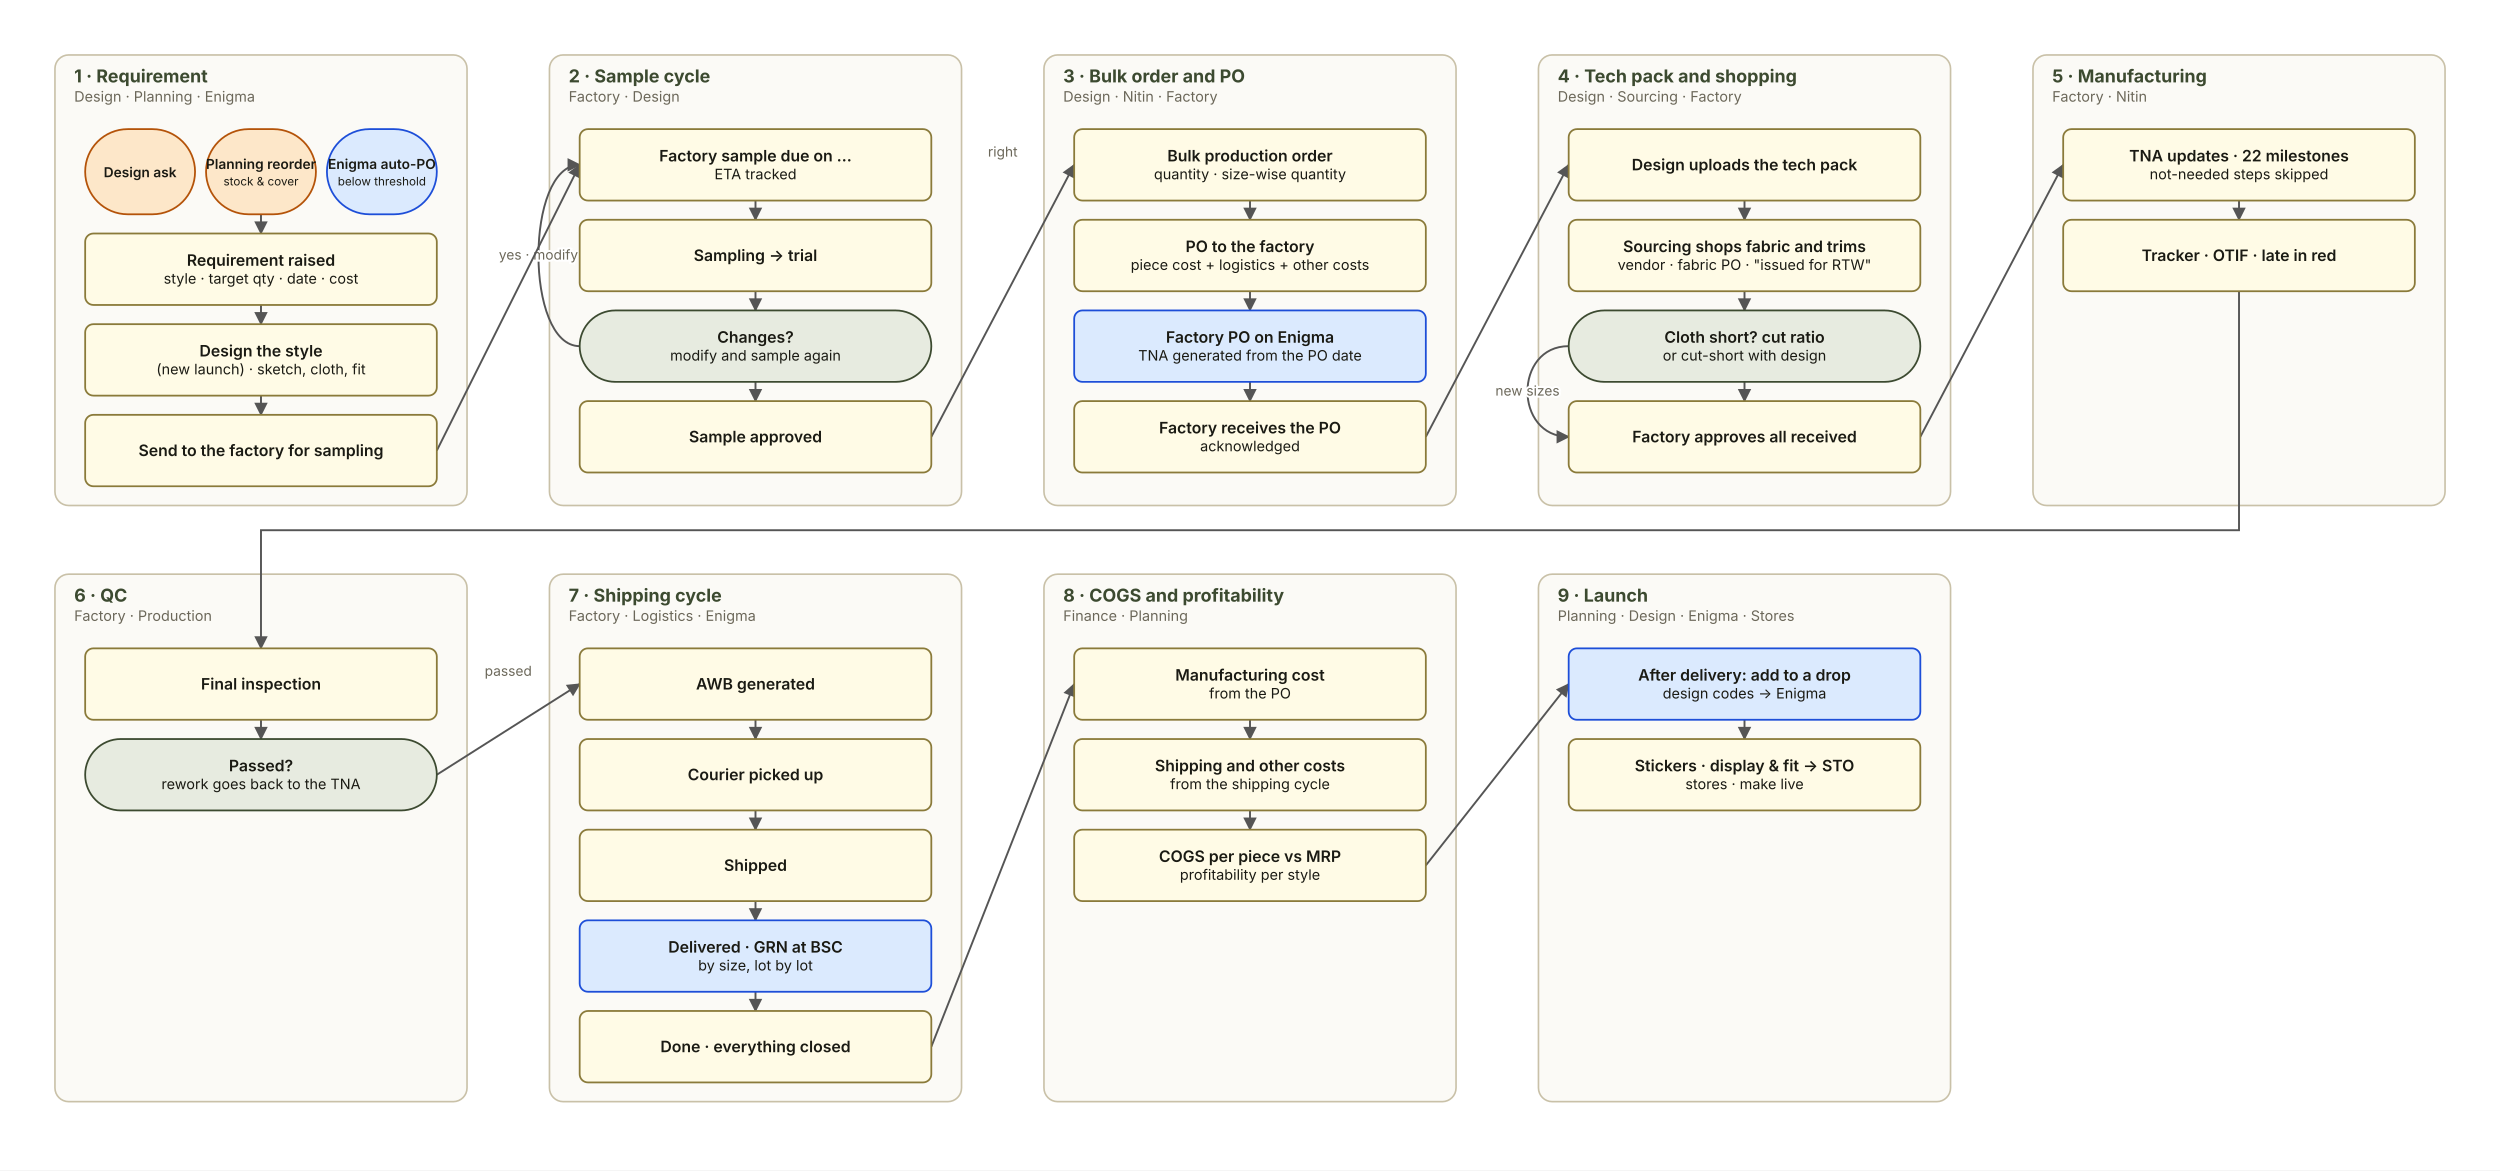
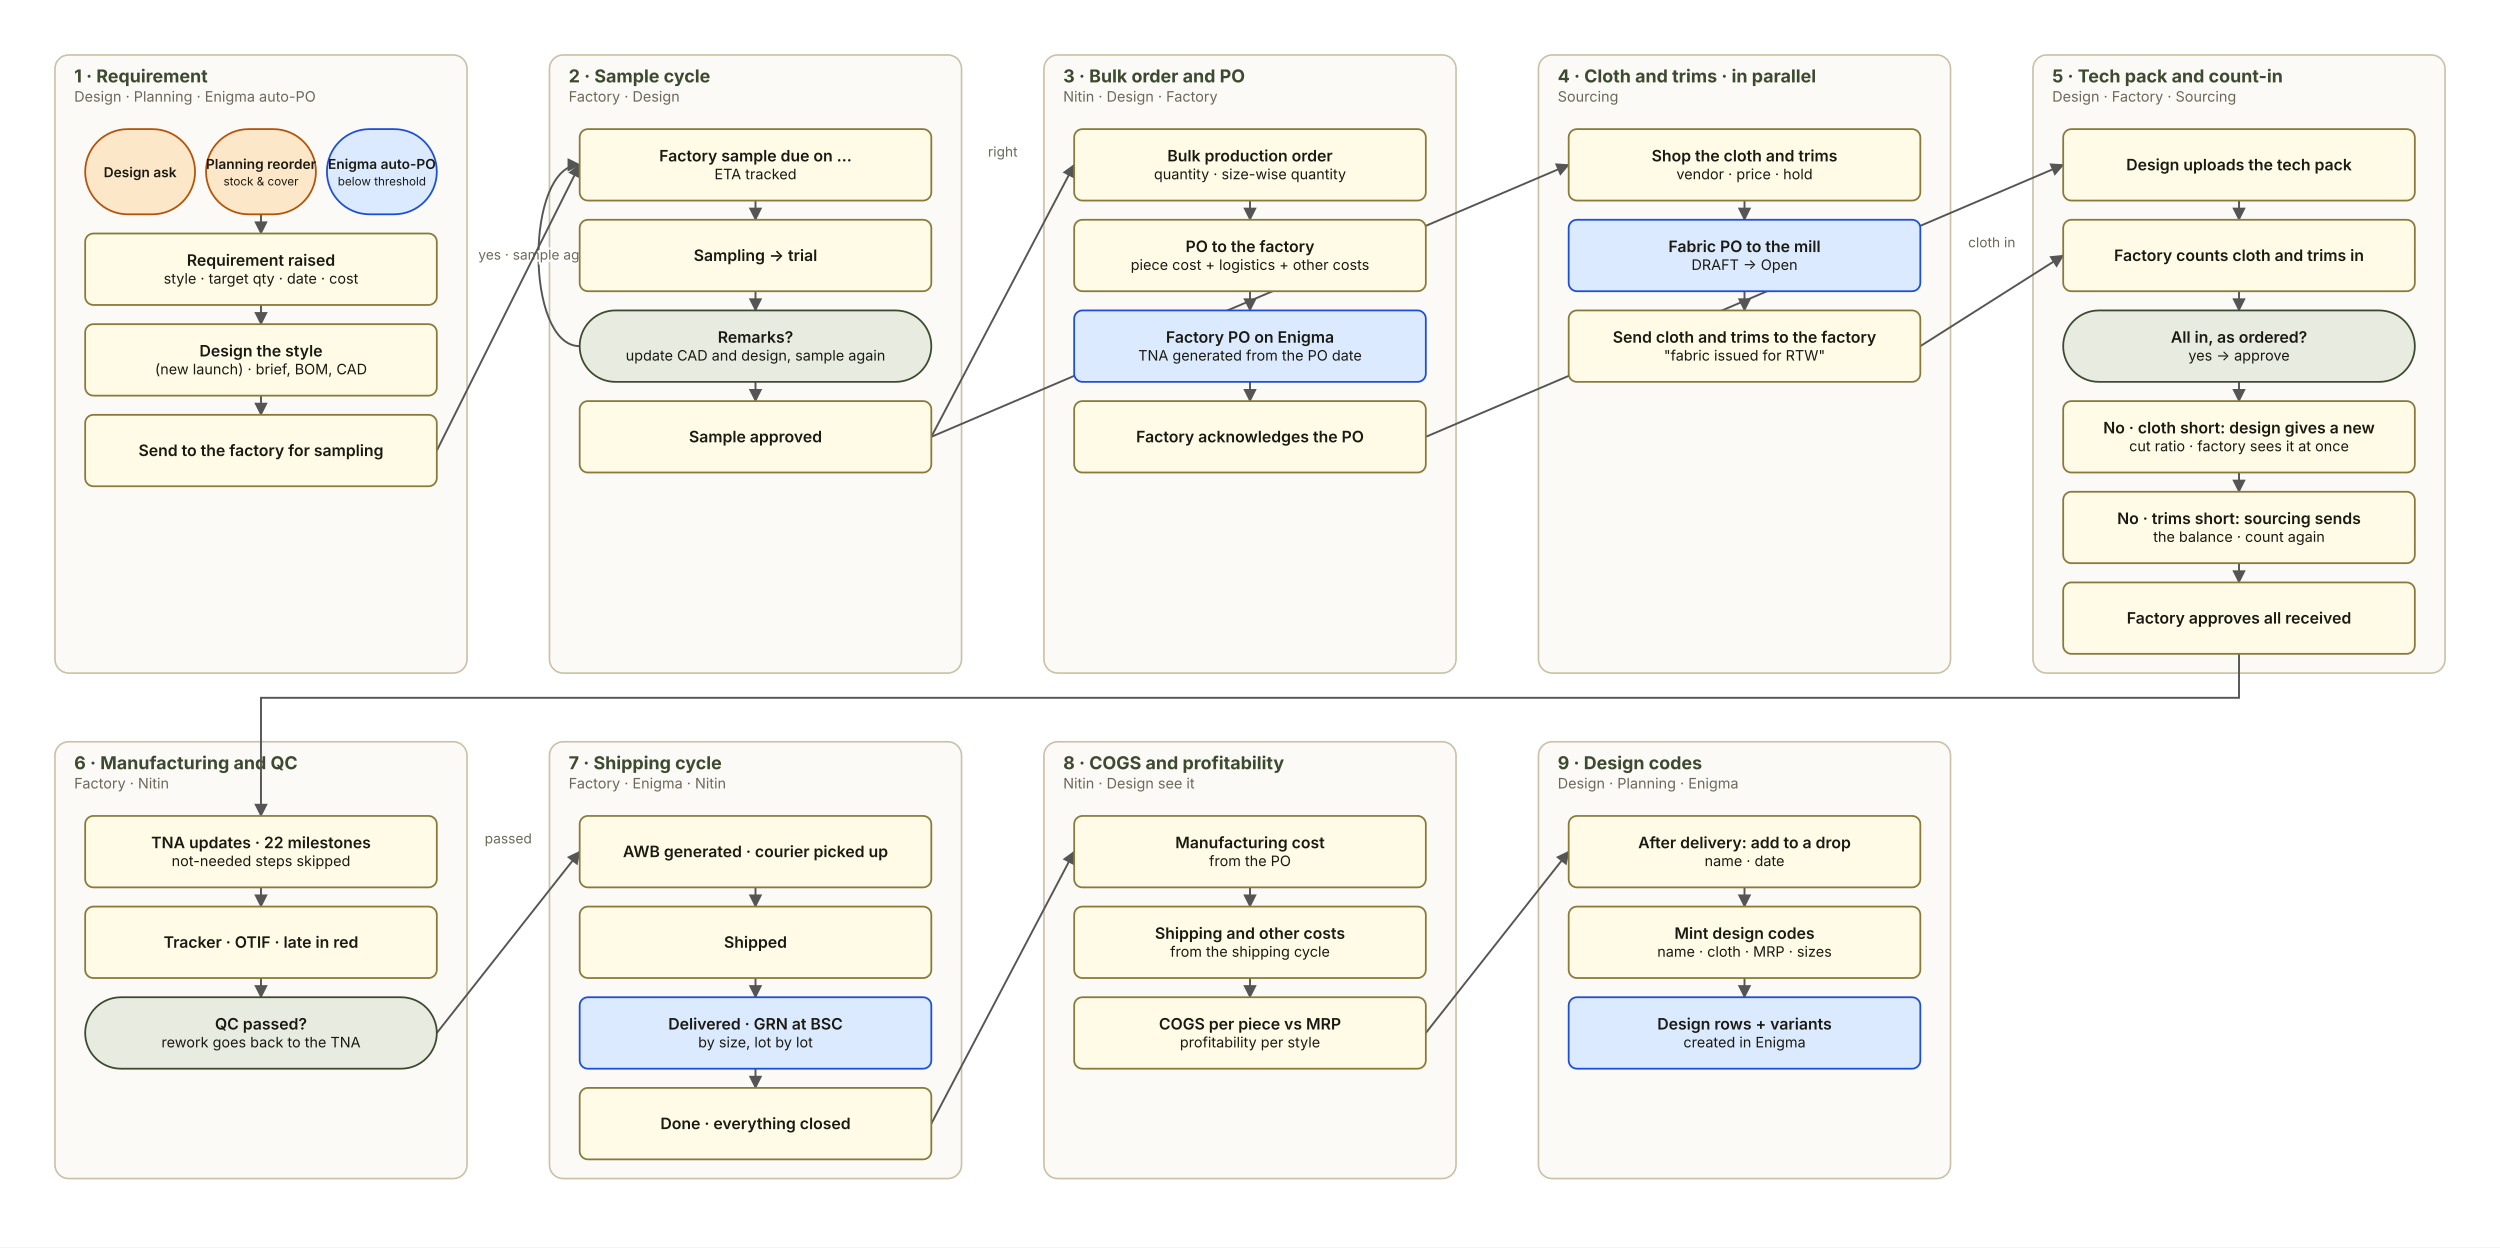
- <svg xmlns="http://www.w3.org/2000/svg" viewBox="0 0 1820 852" width="1820" height="852" font-family="Inter, Helvetica, Arial, sans-serif">
+ <svg xmlns="http://www.w3.org/2000/svg" viewBox="0 0 1820 908" width="1820" height="908" font-family="Inter, Helvetica, Arial, sans-serif">
  <defs>
    <marker id="a" viewBox="0 0 10 10" refX="9" refY="5" markerWidth="7" markerHeight="7" orient="auto-start-reverse">
      <path d="M0 0L10 5L0 10z" fill="#555" />
    </marker>
  </defs>
-   <rect width="1820" height="852" fill="#fff" />
-   <rect x="40" y="40" width="300" height="328" rx="10" fill="#fbfaf6" stroke="#c9c1a8" stroke-width="1.2" />
+   <rect width="1820" height="908" fill="#fff" />
+   <rect x="40" y="40" width="300" height="450" rx="10" fill="#fbfaf6" stroke="#c9c1a8" stroke-width="1.2" />
  <text x="54" y="60" font-size="13" font-weight="700" fill="#3c4a30">1 · Requirement</text>
-   <text x="54" y="74" font-size="10.5" fill="#6b6759">Design · Planning · Enigma</text>
-   <rect x="400" y="40" width="300" height="328" rx="10" fill="#fbfaf6" stroke="#c9c1a8" stroke-width="1.2" />
+   <text x="54" y="74" font-size="10.5" fill="#6b6759">Design · Planning · Enigma auto-PO</text>
+   <rect x="400" y="40" width="300" height="450" rx="10" fill="#fbfaf6" stroke="#c9c1a8" stroke-width="1.2" />
  <text x="414" y="60" font-size="13" font-weight="700" fill="#3c4a30">2 · Sample cycle</text>
  <text x="414" y="74" font-size="10.5" fill="#6b6759">Factory · Design</text>
-   <rect x="760" y="40" width="300" height="328" rx="10" fill="#fbfaf6" stroke="#c9c1a8" stroke-width="1.2" />
+   <rect x="760" y="40" width="300" height="450" rx="10" fill="#fbfaf6" stroke="#c9c1a8" stroke-width="1.2" />
  <text x="774" y="60" font-size="13" font-weight="700" fill="#3c4a30">3 · Bulk order and PO</text>
-   <text x="774" y="74" font-size="10.5" fill="#6b6759">Design · Nitin · Factory</text>
-   <rect x="1120" y="40" width="300" height="328" rx="10" fill="#fbfaf6" stroke="#c9c1a8" stroke-width="1.2" />
-   <text x="1134" y="60" font-size="13" font-weight="700" fill="#3c4a30">4 · Tech pack and shopping</text>
-   <text x="1134" y="74" font-size="10.5" fill="#6b6759">Design · Sourcing · Factory</text>
-   <rect x="1480" y="40" width="300" height="328" rx="10" fill="#fbfaf6" stroke="#c9c1a8" stroke-width="1.2" />
-   <text x="1494" y="60" font-size="13" font-weight="700" fill="#3c4a30">5 · Manufacturing</text>
-   <text x="1494" y="74" font-size="10.5" fill="#6b6759">Factory · Nitin</text>
-   <rect x="40" y="418" width="300" height="384" rx="10" fill="#fbfaf6" stroke="#c9c1a8" stroke-width="1.2" />
-   <text x="54" y="438" font-size="13" font-weight="700" fill="#3c4a30">6 · QC</text>
-   <text x="54" y="452" font-size="10.5" fill="#6b6759">Factory · Production</text>
-   <rect x="400" y="418" width="300" height="384" rx="10" fill="#fbfaf6" stroke="#c9c1a8" stroke-width="1.2" />
-   <text x="414" y="438" font-size="13" font-weight="700" fill="#3c4a30">7 · Shipping cycle</text>
-   <text x="414" y="452" font-size="10.5" fill="#6b6759">Factory · Logistics · Enigma</text>
-   <rect x="760" y="418" width="300" height="384" rx="10" fill="#fbfaf6" stroke="#c9c1a8" stroke-width="1.2" />
-   <text x="774" y="438" font-size="13" font-weight="700" fill="#3c4a30">8 · COGS and profitability</text>
-   <text x="774" y="452" font-size="10.5" fill="#6b6759">Finance · Planning</text>
-   <rect x="1120" y="418" width="300" height="384" rx="10" fill="#fbfaf6" stroke="#c9c1a8" stroke-width="1.2" />
-   <text x="1134" y="438" font-size="13" font-weight="700" fill="#3c4a30">9 · Launch</text>
-   <text x="1134" y="452" font-size="10.5" fill="#6b6759">Planning · Design · Enigma · Stores</text>
+   <text x="774" y="74" font-size="10.5" fill="#6b6759">Nitin · Design · Factory</text>
+   <rect x="1120" y="40" width="300" height="450" rx="10" fill="#fbfaf6" stroke="#c9c1a8" stroke-width="1.2" />
+   <text x="1134" y="60" font-size="13" font-weight="700" fill="#3c4a30">4 · Cloth and trims · in parallel</text>
+   <text x="1134" y="74" font-size="10.5" fill="#6b6759">Sourcing</text>
+   <rect x="1480" y="40" width="300" height="450" rx="10" fill="#fbfaf6" stroke="#c9c1a8" stroke-width="1.2" />
+   <text x="1494" y="60" font-size="13" font-weight="700" fill="#3c4a30">5 · Tech pack and count-in</text>
+   <text x="1494" y="74" font-size="10.5" fill="#6b6759">Design · Factory · Sourcing</text>
+   <rect x="40" y="540" width="300" height="318" rx="10" fill="#fbfaf6" stroke="#c9c1a8" stroke-width="1.2" />
+   <text x="54" y="560" font-size="13" font-weight="700" fill="#3c4a30">6 · Manufacturing and QC</text>
+   <text x="54" y="574" font-size="10.5" fill="#6b6759">Factory · Nitin</text>
+   <rect x="400" y="540" width="300" height="318" rx="10" fill="#fbfaf6" stroke="#c9c1a8" stroke-width="1.2" />
+   <text x="414" y="560" font-size="13" font-weight="700" fill="#3c4a30">7 · Shipping cycle</text>
+   <text x="414" y="574" font-size="10.5" fill="#6b6759">Factory · Enigma · Nitin</text>
+   <rect x="760" y="540" width="300" height="318" rx="10" fill="#fbfaf6" stroke="#c9c1a8" stroke-width="1.2" />
+   <text x="774" y="560" font-size="13" font-weight="700" fill="#3c4a30">8 · COGS and profitability</text>
+   <text x="774" y="574" font-size="10.5" fill="#6b6759">Nitin · Design see it</text>
+   <rect x="1120" y="540" width="300" height="318" rx="10" fill="#fbfaf6" stroke="#c9c1a8" stroke-width="1.2" />
+   <text x="1134" y="560" font-size="13" font-weight="700" fill="#3c4a30">9 · Design codes</text>
+   <text x="1134" y="574" font-size="10.5" fill="#6b6759">Design · Planning · Enigma</text>
  <path d="M190.0 156L190.0 170" fill="none" stroke="#555" stroke-width="1.4" marker-end="url(#a)" />
  <path d="M190.0 222L190.0 236" fill="none" stroke="#555" stroke-width="1.4" marker-end="url(#a)" />
  <path d="M190.0 288L190.0 302" fill="none" stroke="#555" stroke-width="1.4" marker-end="url(#a)" />
  <path d="M550.0 146L550.0 160" fill="none" stroke="#555" stroke-width="1.4" marker-end="url(#a)" />
  <path d="M550.0 212L550.0 226" fill="none" stroke="#555" stroke-width="1.4" marker-end="url(#a)" />
  <path d="M550.0 278L550.0 292" fill="none" stroke="#555" stroke-width="1.4" marker-end="url(#a)" />
  <path d="M910.0 146L910.0 160" fill="none" stroke="#555" stroke-width="1.4" marker-end="url(#a)" />
  <path d="M910.0 212L910.0 226" fill="none" stroke="#555" stroke-width="1.4" marker-end="url(#a)" />
  <path d="M910.0 278L910.0 292" fill="none" stroke="#555" stroke-width="1.4" marker-end="url(#a)" />
  <path d="M1270.0 146L1270.0 160" fill="none" stroke="#555" stroke-width="1.4" marker-end="url(#a)" />
  <path d="M1270.0 212L1270.0 226" fill="none" stroke="#555" stroke-width="1.4" marker-end="url(#a)" />
-   <path d="M1270.0 278L1270.0 292" fill="none" stroke="#555" stroke-width="1.4" marker-end="url(#a)" />
  <path d="M1630.0 146L1630.0 160" fill="none" stroke="#555" stroke-width="1.4" marker-end="url(#a)" />
-   <path d="M190.0 524L190.0 538" fill="none" stroke="#555" stroke-width="1.4" marker-end="url(#a)" />
-   <path d="M550.0 524L550.0 538" fill="none" stroke="#555" stroke-width="1.4" marker-end="url(#a)" />
-   <path d="M550.0 590L550.0 604" fill="none" stroke="#555" stroke-width="1.4" marker-end="url(#a)" />
-   <path d="M550.0 656L550.0 670" fill="none" stroke="#555" stroke-width="1.4" marker-end="url(#a)" />
-   <path d="M550.0 722L550.0 736" fill="none" stroke="#555" stroke-width="1.4" marker-end="url(#a)" />
-   <path d="M910.0 524L910.0 538" fill="none" stroke="#555" stroke-width="1.4" marker-end="url(#a)" />
-   <path d="M910.0 590L910.0 604" fill="none" stroke="#555" stroke-width="1.4" marker-end="url(#a)" />
-   <path d="M1270.0 524L1270.0 538" fill="none" stroke="#555" stroke-width="1.4" marker-end="url(#a)" />
+   <path d="M1630.0 212L1630.0 226" fill="none" stroke="#555" stroke-width="1.4" marker-end="url(#a)" />
+   <path d="M1630.0 278L1630.0 292" fill="none" stroke="#555" stroke-width="1.4" marker-end="url(#a)" />
+   <path d="M1630.0 344L1630.0 358" fill="none" stroke="#555" stroke-width="1.4" marker-end="url(#a)" />
+   <path d="M1630.0 410L1630.0 424" fill="none" stroke="#555" stroke-width="1.4" marker-end="url(#a)" />
+   <path d="M190.0 646L190.0 660" fill="none" stroke="#555" stroke-width="1.4" marker-end="url(#a)" />
+   <path d="M190.0 712L190.0 726" fill="none" stroke="#555" stroke-width="1.4" marker-end="url(#a)" />
+   <path d="M550.0 646L550.0 660" fill="none" stroke="#555" stroke-width="1.4" marker-end="url(#a)" />
+   <path d="M550.0 712L550.0 726" fill="none" stroke="#555" stroke-width="1.4" marker-end="url(#a)" />
+   <path d="M550.0 778L550.0 792" fill="none" stroke="#555" stroke-width="1.4" marker-end="url(#a)" />
+   <path d="M910.0 646L910.0 660" fill="none" stroke="#555" stroke-width="1.4" marker-end="url(#a)" />
+   <path d="M910.0 712L910.0 726" fill="none" stroke="#555" stroke-width="1.4" marker-end="url(#a)" />
+   <path d="M1270.0 646L1270.0 660" fill="none" stroke="#555" stroke-width="1.4" marker-end="url(#a)" />
+   <path d="M1270.0 712L1270.0 726" fill="none" stroke="#555" stroke-width="1.4" marker-end="url(#a)" />
  <path d="M422.0 252.0C382.0 252.0,382.0 120.0,422.0 120.0" fill="none" stroke="#555" stroke-width="1.4" marker-end="url(#a)" />
-   <text x="392.0" y="189.0" font-size="10" fill="#6b6759" text-anchor="middle" paint-order="stroke" stroke="#fff" stroke-width="3">yes · modify</text>
-   <path d="M1142.0 252.0C1102.0 252.0,1102.0 318.0,1142.0 318.0" fill="none" stroke="#555" stroke-width="1.4" marker-end="url(#a)" />
-   <text x="1112.0" y="288.0" font-size="10" fill="#6b6759" text-anchor="middle" paint-order="stroke" stroke="#fff" stroke-width="3">new sizes</text>
+   <text x="392.0" y="189.0" font-size="10" fill="#6b6759" text-anchor="middle" paint-order="stroke" stroke="#fff" stroke-width="3">yes · sample again</text>
  <path d="M318.0 328.0L422.0 120.0" fill="none" stroke="#555" stroke-width="1.4" marker-end="url(#a)" />
  <path d="M678.0 318.0L782.0 120.0" fill="none" stroke="#555" stroke-width="1.4" marker-end="url(#a)" />
  <text x="730.0" y="114.0" font-size="10" fill="#6b6759" text-anchor="middle" paint-order="stroke" stroke="#fff" stroke-width="3">right</text>
-   <path d="M1038.0 318.0L1142.0 120.0" fill="none" stroke="#555" stroke-width="1.4" marker-end="url(#a)" />
-   <path d="M1398.0 318.0L1502.0 120.0" fill="none" stroke="#555" stroke-width="1.4" marker-end="url(#a)" />
-   <path d="M1630.0 212L1630.0 386L190.0 386L190.0 472" fill="none" stroke="#555" stroke-width="1.4" marker-end="url(#a)" />
-   <path d="M318.0 564.0L422.0 498.0" fill="none" stroke="#555" stroke-width="1.4" marker-end="url(#a)" />
-   <text x="370.0" y="492.0" font-size="10" fill="#6b6759" text-anchor="middle" paint-order="stroke" stroke="#fff" stroke-width="3">passed</text>
-   <path d="M678.0 762.0L782.0 498.0" fill="none" stroke="#555" stroke-width="1.4" marker-end="url(#a)" />
-   <path d="M1038.0 630.0L1142.0 498.0" fill="none" stroke="#555" stroke-width="1.4" marker-end="url(#a)" />
+   <path d="M678.0 318.0L1142.0 120.0" fill="none" stroke="#555" stroke-width="1.4" marker-end="url(#a)" />
+   <text x="910.0" y="114.0" font-size="10" fill="#6b6759" text-anchor="middle" paint-order="stroke" stroke="#fff" stroke-width="3">right · in parallel</text>
+   <path d="M1038.0 318.0L1502.0 120.0" fill="none" stroke="#555" stroke-width="1.4" marker-end="url(#a)" />
+   <path d="M1398.0 252.0L1502.0 186.0" fill="none" stroke="#555" stroke-width="1.4" marker-end="url(#a)" />
+   <text x="1450.0" y="180.0" font-size="10" fill="#6b6759" text-anchor="middle" paint-order="stroke" stroke="#fff" stroke-width="3">cloth in</text>
+   <path d="M1630.0 476L1630.0 508L190.0 508L190.0 594" fill="none" stroke="#555" stroke-width="1.4" marker-end="url(#a)" />
+   <path d="M318.0 752.0L422.0 620.0" fill="none" stroke="#555" stroke-width="1.4" marker-end="url(#a)" />
+   <text x="370.0" y="614.0" font-size="10" fill="#6b6759" text-anchor="middle" paint-order="stroke" stroke="#fff" stroke-width="3">passed</text>
+   <path d="M678.0 818.0L782.0 620.0" fill="none" stroke="#555" stroke-width="1.4" marker-end="url(#a)" />
+   <path d="M1038.0 752.0L1142.0 620.0" fill="none" stroke="#555" stroke-width="1.4" marker-end="url(#a)" />
  <rect x="62.0" y="94" width="80.0" height="62" rx="31.0" fill="#fde7c9" stroke="#b45309" stroke-width="1.3" />
  <text x="102.0" y="129.0" text-anchor="middle" font-size="10" font-weight="600" fill="#1a1a13">Design ask</text>
  <rect x="150.0" y="94" width="80.0" height="62" rx="31.0" fill="#fde7c9" stroke="#b45309" stroke-width="1.3" />
  <text x="190.0" y="123.0" text-anchor="middle" font-size="10" font-weight="600" fill="#1a1a13">Planning reorder</text>
  <text x="190.0" y="135.0" text-anchor="middle" font-size="8.5" font-weight="400" fill="#1a1a13">stock &amp; cover</text>
  <rect x="238.0" y="94" width="80.0" height="62" rx="31.0" fill="#dbeafe" stroke="#1d4ed8" stroke-width="1.3" />
  <text x="278.0" y="123.0" text-anchor="middle" font-size="10" font-weight="600" fill="#1a1a13">Enigma auto-PO</text>
  <text x="278.0" y="135.0" text-anchor="middle" font-size="8.5" font-weight="400" fill="#1a1a13">below threshold</text>
  <rect x="62.0" y="170" width="256" height="52" rx="6" fill="#fffbe6" stroke="#8a7a3a" stroke-width="1.3" />
  <text x="190.0" y="193.5" text-anchor="middle" font-size="11.5" font-weight="600" fill="#1a1a13">Requirement raised</text>
  <text x="190.0" y="206.5" text-anchor="middle" font-size="10.5" font-weight="400" fill="#1a1a13">style · target qty · date · cost</text>
  <rect x="62.0" y="236" width="256" height="52" rx="6" fill="#fffbe6" stroke="#8a7a3a" stroke-width="1.3" />
  <text x="190.0" y="259.5" text-anchor="middle" font-size="11.5" font-weight="600" fill="#1a1a13">Design the style</text>
-   <text x="190.0" y="272.5" text-anchor="middle" font-size="10.5" font-weight="400" fill="#1a1a13">(new launch) · sketch, cloth, fit</text>
+   <text x="190.0" y="272.5" text-anchor="middle" font-size="10.5" font-weight="400" fill="#1a1a13">(new launch) · brief, BOM, CAD</text>
  <rect x="62.0" y="302" width="256" height="52" rx="6" fill="#fffbe6" stroke="#8a7a3a" stroke-width="1.3" />
  <text x="190.0" y="332.0" text-anchor="middle" font-size="11.5" font-weight="600" fill="#1a1a13">Send to the factory for sampling</text>
  <rect x="422.0" y="94" width="256" height="52" rx="6" fill="#fffbe6" stroke="#8a7a3a" stroke-width="1.3" />
  <text x="550.0" y="117.5" text-anchor="middle" font-size="11.5" font-weight="600" fill="#1a1a13">Factory sample due on …</text>
  <text x="550.0" y="130.5" text-anchor="middle" font-size="10.5" font-weight="400" fill="#1a1a13">ETA tracked</text>
  <rect x="422.0" y="160" width="256" height="52" rx="6" fill="#fffbe6" stroke="#8a7a3a" stroke-width="1.3" />
  <text x="550.0" y="190.0" text-anchor="middle" font-size="11.5" font-weight="600" fill="#1a1a13">Sampling → trial</text>
  <rect x="422.0" y="226" width="256" height="52" rx="26" fill="#e7ebe0" stroke="#3c4a30" stroke-width="1.3" />
-   <text x="550.0" y="249.5" text-anchor="middle" font-size="11.5" font-weight="600" fill="#1a1a13">Changes?</text>
-   <text x="550.0" y="262.5" text-anchor="middle" font-size="10.5" font-weight="400" fill="#1a1a13">modify and sample again</text>
+   <text x="550.0" y="249.5" text-anchor="middle" font-size="11.5" font-weight="600" fill="#1a1a13">Remarks?</text>
+   <text x="550.0" y="262.5" text-anchor="middle" font-size="10.5" font-weight="400" fill="#1a1a13">update CAD and design, sample again</text>
  <rect x="422.0" y="292" width="256" height="52" rx="6" fill="#fffbe6" stroke="#8a7a3a" stroke-width="1.3" />
  <text x="550.0" y="322.0" text-anchor="middle" font-size="11.5" font-weight="600" fill="#1a1a13">Sample approved</text>
  <rect x="782.0" y="94" width="256" height="52" rx="6" fill="#fffbe6" stroke="#8a7a3a" stroke-width="1.3" />
  <text x="910.0" y="117.5" text-anchor="middle" font-size="11.5" font-weight="600" fill="#1a1a13">Bulk production order</text>
  <text x="910.0" y="130.5" text-anchor="middle" font-size="10.5" font-weight="400" fill="#1a1a13">quantity · size-wise quantity</text>
  <rect x="782.0" y="160" width="256" height="52" rx="6" fill="#fffbe6" stroke="#8a7a3a" stroke-width="1.3" />
  <text x="910.0" y="183.5" text-anchor="middle" font-size="11.5" font-weight="600" fill="#1a1a13">PO to the factory</text>
  <text x="910.0" y="196.5" text-anchor="middle" font-size="10.5" font-weight="400" fill="#1a1a13">piece cost + logistics + other costs</text>
  <rect x="782.0" y="226" width="256" height="52" rx="6" fill="#dbeafe" stroke="#1d4ed8" stroke-width="1.3" />
  <text x="910.0" y="249.5" text-anchor="middle" font-size="11.5" font-weight="600" fill="#1a1a13">Factory PO on Enigma</text>
  <text x="910.0" y="262.5" text-anchor="middle" font-size="10.5" font-weight="400" fill="#1a1a13">TNA generated from the PO date</text>
  <rect x="782.0" y="292" width="256" height="52" rx="6" fill="#fffbe6" stroke="#8a7a3a" stroke-width="1.3" />
-   <text x="910.0" y="315.5" text-anchor="middle" font-size="11.5" font-weight="600" fill="#1a1a13">Factory receives the PO</text>
-   <text x="910.0" y="328.5" text-anchor="middle" font-size="10.5" font-weight="400" fill="#1a1a13">acknowledged</text>
+   <text x="910.0" y="322.0" text-anchor="middle" font-size="11.5" font-weight="600" fill="#1a1a13">Factory acknowledges the PO</text>
  <rect x="1142.0" y="94" width="256" height="52" rx="6" fill="#fffbe6" stroke="#8a7a3a" stroke-width="1.3" />
-   <text x="1270.0" y="124.0" text-anchor="middle" font-size="11.5" font-weight="600" fill="#1a1a13">Design uploads the tech pack</text>
-   <rect x="1142.0" y="160" width="256" height="52" rx="6" fill="#fffbe6" stroke="#8a7a3a" stroke-width="1.3" />
-   <text x="1270.0" y="183.5" text-anchor="middle" font-size="11.5" font-weight="600" fill="#1a1a13">Sourcing shops fabric and trims</text>
-   <text x="1270.0" y="196.5" text-anchor="middle" font-size="10.5" font-weight="400" fill="#1a1a13">vendor · fabric PO · "issued for RTW"</text>
-   <rect x="1142.0" y="226" width="256" height="52" rx="26" fill="#e7ebe0" stroke="#3c4a30" stroke-width="1.3" />
-   <text x="1270.0" y="249.5" text-anchor="middle" font-size="11.5" font-weight="600" fill="#1a1a13">Cloth short? cut ratio</text>
-   <text x="1270.0" y="262.5" text-anchor="middle" font-size="10.5" font-weight="400" fill="#1a1a13">or cut-short with design</text>
-   <rect x="1142.0" y="292" width="256" height="52" rx="6" fill="#fffbe6" stroke="#8a7a3a" stroke-width="1.3" />
-   <text x="1270.0" y="322.0" text-anchor="middle" font-size="11.5" font-weight="600" fill="#1a1a13">Factory approves all received</text>
+   <text x="1270.0" y="117.5" text-anchor="middle" font-size="11.5" font-weight="600" fill="#1a1a13">Shop the cloth and trims</text>
+   <text x="1270.0" y="130.5" text-anchor="middle" font-size="10.5" font-weight="400" fill="#1a1a13">vendor · price · hold</text>
+   <rect x="1142.0" y="160" width="256" height="52" rx="6" fill="#dbeafe" stroke="#1d4ed8" stroke-width="1.3" />
+   <text x="1270.0" y="183.5" text-anchor="middle" font-size="11.5" font-weight="600" fill="#1a1a13">Fabric PO to the mill</text>
+   <text x="1270.0" y="196.5" text-anchor="middle" font-size="10.5" font-weight="400" fill="#1a1a13">DRAFT → Open</text>
+   <rect x="1142.0" y="226" width="256" height="52" rx="6" fill="#fffbe6" stroke="#8a7a3a" stroke-width="1.3" />
+   <text x="1270.0" y="249.5" text-anchor="middle" font-size="11.5" font-weight="600" fill="#1a1a13">Send cloth and trims to the factory</text>
+   <text x="1270.0" y="262.5" text-anchor="middle" font-size="10.5" font-weight="400" fill="#1a1a13">"fabric issued for RTW"</text>
  <rect x="1502.0" y="94" width="256" height="52" rx="6" fill="#fffbe6" stroke="#8a7a3a" stroke-width="1.3" />
-   <text x="1630.0" y="117.5" text-anchor="middle" font-size="11.5" font-weight="600" fill="#1a1a13">TNA updates · 22 milestones</text>
-   <text x="1630.0" y="130.5" text-anchor="middle" font-size="10.5" font-weight="400" fill="#1a1a13">not-needed steps skipped</text>
+   <text x="1630.0" y="124.0" text-anchor="middle" font-size="11.5" font-weight="600" fill="#1a1a13">Design uploads the tech pack</text>
  <rect x="1502.0" y="160" width="256" height="52" rx="6" fill="#fffbe6" stroke="#8a7a3a" stroke-width="1.3" />
-   <text x="1630.0" y="190.0" text-anchor="middle" font-size="11.5" font-weight="600" fill="#1a1a13">Tracker · OTIF · late in red</text>
-   <rect x="62.0" y="472" width="256" height="52" rx="6" fill="#fffbe6" stroke="#8a7a3a" stroke-width="1.3" />
-   <text x="190.0" y="502.0" text-anchor="middle" font-size="11.5" font-weight="600" fill="#1a1a13">Final inspection</text>
-   <rect x="62.0" y="538" width="256" height="52" rx="26" fill="#e7ebe0" stroke="#3c4a30" stroke-width="1.3" />
-   <text x="190.0" y="561.5" text-anchor="middle" font-size="11.5" font-weight="600" fill="#1a1a13">Passed?</text>
-   <text x="190.0" y="574.5" text-anchor="middle" font-size="10.5" font-weight="400" fill="#1a1a13">rework goes back to the TNA</text>
-   <rect x="422.0" y="472" width="256" height="52" rx="6" fill="#fffbe6" stroke="#8a7a3a" stroke-width="1.3" />
-   <text x="550.0" y="502.0" text-anchor="middle" font-size="11.5" font-weight="600" fill="#1a1a13">AWB generated</text>
-   <rect x="422.0" y="538" width="256" height="52" rx="6" fill="#fffbe6" stroke="#8a7a3a" stroke-width="1.3" />
-   <text x="550.0" y="568.0" text-anchor="middle" font-size="11.5" font-weight="600" fill="#1a1a13">Courier picked up</text>
-   <rect x="422.0" y="604" width="256" height="52" rx="6" fill="#fffbe6" stroke="#8a7a3a" stroke-width="1.3" />
-   <text x="550.0" y="634.0" text-anchor="middle" font-size="11.5" font-weight="600" fill="#1a1a13">Shipped</text>
-   <rect x="422.0" y="670" width="256" height="52" rx="6" fill="#dbeafe" stroke="#1d4ed8" stroke-width="1.3" />
-   <text x="550.0" y="693.5" text-anchor="middle" font-size="11.5" font-weight="600" fill="#1a1a13">Delivered · GRN at BSC</text>
-   <text x="550.0" y="706.5" text-anchor="middle" font-size="10.5" font-weight="400" fill="#1a1a13">by size, lot by lot</text>
-   <rect x="422.0" y="736" width="256" height="52" rx="6" fill="#fffbe6" stroke="#8a7a3a" stroke-width="1.3" />
-   <text x="550.0" y="766.0" text-anchor="middle" font-size="11.5" font-weight="600" fill="#1a1a13">Done · everything closed</text>
-   <rect x="782.0" y="472" width="256" height="52" rx="6" fill="#fffbe6" stroke="#8a7a3a" stroke-width="1.3" />
-   <text x="910.0" y="495.5" text-anchor="middle" font-size="11.5" font-weight="600" fill="#1a1a13">Manufacturing cost</text>
-   <text x="910.0" y="508.5" text-anchor="middle" font-size="10.5" font-weight="400" fill="#1a1a13">from the PO</text>
-   <rect x="782.0" y="538" width="256" height="52" rx="6" fill="#fffbe6" stroke="#8a7a3a" stroke-width="1.3" />
-   <text x="910.0" y="561.5" text-anchor="middle" font-size="11.5" font-weight="600" fill="#1a1a13">Shipping and other costs</text>
-   <text x="910.0" y="574.5" text-anchor="middle" font-size="10.5" font-weight="400" fill="#1a1a13">from the shipping cycle</text>
-   <rect x="782.0" y="604" width="256" height="52" rx="6" fill="#fffbe6" stroke="#8a7a3a" stroke-width="1.3" />
-   <text x="910.0" y="627.5" text-anchor="middle" font-size="11.5" font-weight="600" fill="#1a1a13">COGS per piece vs MRP</text>
-   <text x="910.0" y="640.5" text-anchor="middle" font-size="10.5" font-weight="400" fill="#1a1a13">profitability per style</text>
-   <rect x="1142.0" y="472" width="256" height="52" rx="6" fill="#dbeafe" stroke="#1d4ed8" stroke-width="1.3" />
-   <text x="1270.0" y="495.5" text-anchor="middle" font-size="11.5" font-weight="600" fill="#1a1a13">After delivery: add to a drop</text>
-   <text x="1270.0" y="508.5" text-anchor="middle" font-size="10.5" font-weight="400" fill="#1a1a13">design codes → Enigma</text>
-   <rect x="1142.0" y="538" width="256" height="52" rx="6" fill="#fffbe6" stroke="#8a7a3a" stroke-width="1.3" />
-   <text x="1270.0" y="561.5" text-anchor="middle" font-size="11.5" font-weight="600" fill="#1a1a13">Stickers · display &amp; fit → STO</text>
-   <text x="1270.0" y="574.5" text-anchor="middle" font-size="10.5" font-weight="400" fill="#1a1a13">stores · make live</text>
+   <text x="1630.0" y="190.0" text-anchor="middle" font-size="11.5" font-weight="600" fill="#1a1a13">Factory counts cloth and trims in</text>
+   <rect x="1502.0" y="226" width="256" height="52" rx="26" fill="#e7ebe0" stroke="#3c4a30" stroke-width="1.3" />
+   <text x="1630.0" y="249.5" text-anchor="middle" font-size="11.5" font-weight="600" fill="#1a1a13">All in, as ordered?</text>
+   <text x="1630.0" y="262.5" text-anchor="middle" font-size="10.5" font-weight="400" fill="#1a1a13">yes → approve</text>
+   <rect x="1502.0" y="292" width="256" height="52" rx="6" fill="#fffbe6" stroke="#8a7a3a" stroke-width="1.3" />
+   <text x="1630.0" y="315.5" text-anchor="middle" font-size="11.5" font-weight="600" fill="#1a1a13">No · cloth short: design gives a new</text>
+   <text x="1630.0" y="328.5" text-anchor="middle" font-size="10.5" font-weight="400" fill="#1a1a13">cut ratio · factory sees it at once</text>
+   <rect x="1502.0" y="358" width="256" height="52" rx="6" fill="#fffbe6" stroke="#8a7a3a" stroke-width="1.3" />
+   <text x="1630.0" y="381.5" text-anchor="middle" font-size="11.5" font-weight="600" fill="#1a1a13">No · trims short: sourcing sends</text>
+   <text x="1630.0" y="394.5" text-anchor="middle" font-size="10.5" font-weight="400" fill="#1a1a13">the balance · count again</text>
+   <rect x="1502.0" y="424" width="256" height="52" rx="6" fill="#fffbe6" stroke="#8a7a3a" stroke-width="1.3" />
+   <text x="1630.0" y="454.0" text-anchor="middle" font-size="11.5" font-weight="600" fill="#1a1a13">Factory approves all received</text>
+   <rect x="62.0" y="594" width="256" height="52" rx="6" fill="#fffbe6" stroke="#8a7a3a" stroke-width="1.3" />
+   <text x="190.0" y="617.5" text-anchor="middle" font-size="11.5" font-weight="600" fill="#1a1a13">TNA updates · 22 milestones</text>
+   <text x="190.0" y="630.5" text-anchor="middle" font-size="10.5" font-weight="400" fill="#1a1a13">not-needed steps skipped</text>
+   <rect x="62.0" y="660" width="256" height="52" rx="6" fill="#fffbe6" stroke="#8a7a3a" stroke-width="1.3" />
+   <text x="190.0" y="690.0" text-anchor="middle" font-size="11.5" font-weight="600" fill="#1a1a13">Tracker · OTIF · late in red</text>
+   <rect x="62.0" y="726" width="256" height="52" rx="26" fill="#e7ebe0" stroke="#3c4a30" stroke-width="1.3" />
+   <text x="190.0" y="749.5" text-anchor="middle" font-size="11.5" font-weight="600" fill="#1a1a13">QC passed?</text>
+   <text x="190.0" y="762.5" text-anchor="middle" font-size="10.5" font-weight="400" fill="#1a1a13">rework goes back to the TNA</text>
+   <rect x="422.0" y="594" width="256" height="52" rx="6" fill="#fffbe6" stroke="#8a7a3a" stroke-width="1.3" />
+   <text x="550.0" y="624.0" text-anchor="middle" font-size="11.5" font-weight="600" fill="#1a1a13">AWB generated · courier picked up</text>
+   <rect x="422.0" y="660" width="256" height="52" rx="6" fill="#fffbe6" stroke="#8a7a3a" stroke-width="1.3" />
+   <text x="550.0" y="690.0" text-anchor="middle" font-size="11.5" font-weight="600" fill="#1a1a13">Shipped</text>
+   <rect x="422.0" y="726" width="256" height="52" rx="6" fill="#dbeafe" stroke="#1d4ed8" stroke-width="1.3" />
+   <text x="550.0" y="749.5" text-anchor="middle" font-size="11.5" font-weight="600" fill="#1a1a13">Delivered · GRN at BSC</text>
+   <text x="550.0" y="762.5" text-anchor="middle" font-size="10.5" font-weight="400" fill="#1a1a13">by size, lot by lot</text>
+   <rect x="422.0" y="792" width="256" height="52" rx="6" fill="#fffbe6" stroke="#8a7a3a" stroke-width="1.3" />
+   <text x="550.0" y="822.0" text-anchor="middle" font-size="11.5" font-weight="600" fill="#1a1a13">Done · everything closed</text>
+   <rect x="782.0" y="594" width="256" height="52" rx="6" fill="#fffbe6" stroke="#8a7a3a" stroke-width="1.3" />
+   <text x="910.0" y="617.5" text-anchor="middle" font-size="11.5" font-weight="600" fill="#1a1a13">Manufacturing cost</text>
+   <text x="910.0" y="630.5" text-anchor="middle" font-size="10.5" font-weight="400" fill="#1a1a13">from the PO</text>
+   <rect x="782.0" y="660" width="256" height="52" rx="6" fill="#fffbe6" stroke="#8a7a3a" stroke-width="1.3" />
+   <text x="910.0" y="683.5" text-anchor="middle" font-size="11.5" font-weight="600" fill="#1a1a13">Shipping and other costs</text>
+   <text x="910.0" y="696.5" text-anchor="middle" font-size="10.5" font-weight="400" fill="#1a1a13">from the shipping cycle</text>
+   <rect x="782.0" y="726" width="256" height="52" rx="6" fill="#fffbe6" stroke="#8a7a3a" stroke-width="1.3" />
+   <text x="910.0" y="749.5" text-anchor="middle" font-size="11.5" font-weight="600" fill="#1a1a13">COGS per piece vs MRP</text>
+   <text x="910.0" y="762.5" text-anchor="middle" font-size="10.5" font-weight="400" fill="#1a1a13">profitability per style</text>
+   <rect x="1142.0" y="594" width="256" height="52" rx="6" fill="#fffbe6" stroke="#8a7a3a" stroke-width="1.3" />
+   <text x="1270.0" y="617.5" text-anchor="middle" font-size="11.5" font-weight="600" fill="#1a1a13">After delivery: add to a drop</text>
+   <text x="1270.0" y="630.5" text-anchor="middle" font-size="10.5" font-weight="400" fill="#1a1a13">name · date</text>
+   <rect x="1142.0" y="660" width="256" height="52" rx="6" fill="#fffbe6" stroke="#8a7a3a" stroke-width="1.3" />
+   <text x="1270.0" y="683.5" text-anchor="middle" font-size="11.5" font-weight="600" fill="#1a1a13">Mint design codes</text>
+   <text x="1270.0" y="696.5" text-anchor="middle" font-size="10.5" font-weight="400" fill="#1a1a13">name · cloth · MRP · sizes</text>
+   <rect x="1142.0" y="726" width="256" height="52" rx="6" fill="#dbeafe" stroke="#1d4ed8" stroke-width="1.3" />
+   <text x="1270.0" y="749.5" text-anchor="middle" font-size="11.5" font-weight="600" fill="#1a1a13">Design rows + variants</text>
+   <text x="1270.0" y="762.5" text-anchor="middle" font-size="10.5" font-weight="400" fill="#1a1a13">created in Enigma</text>
</svg>
